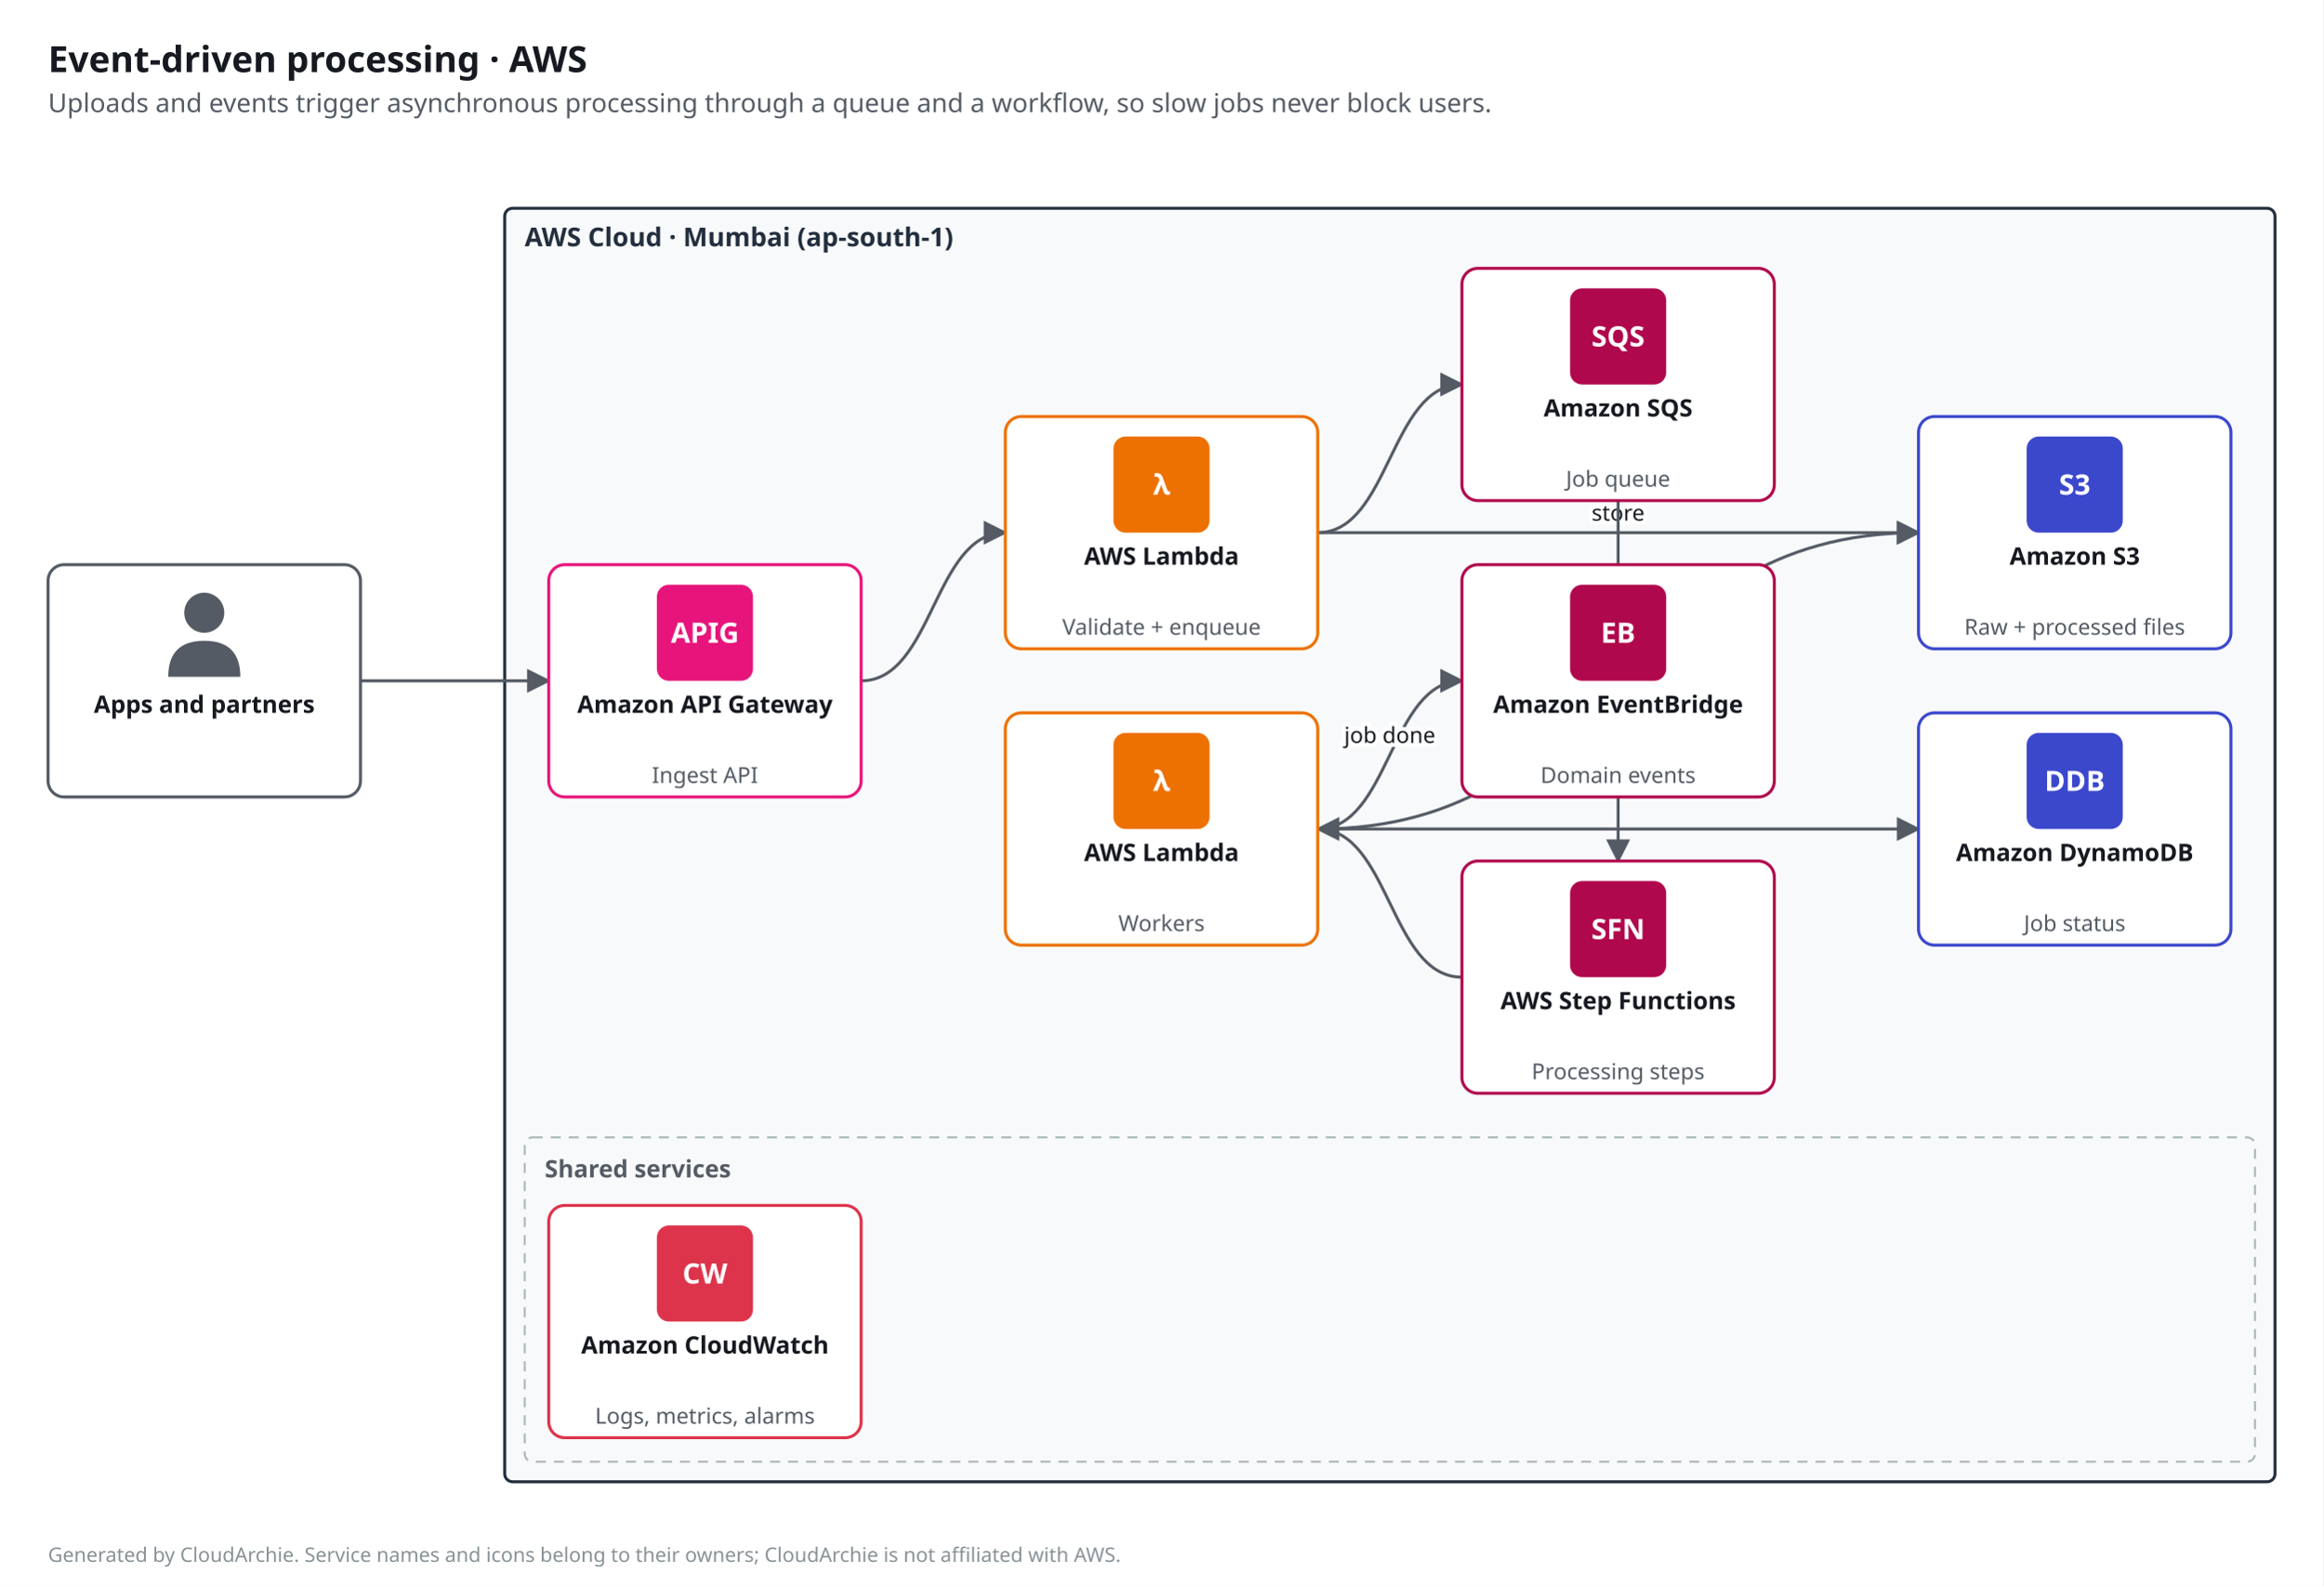
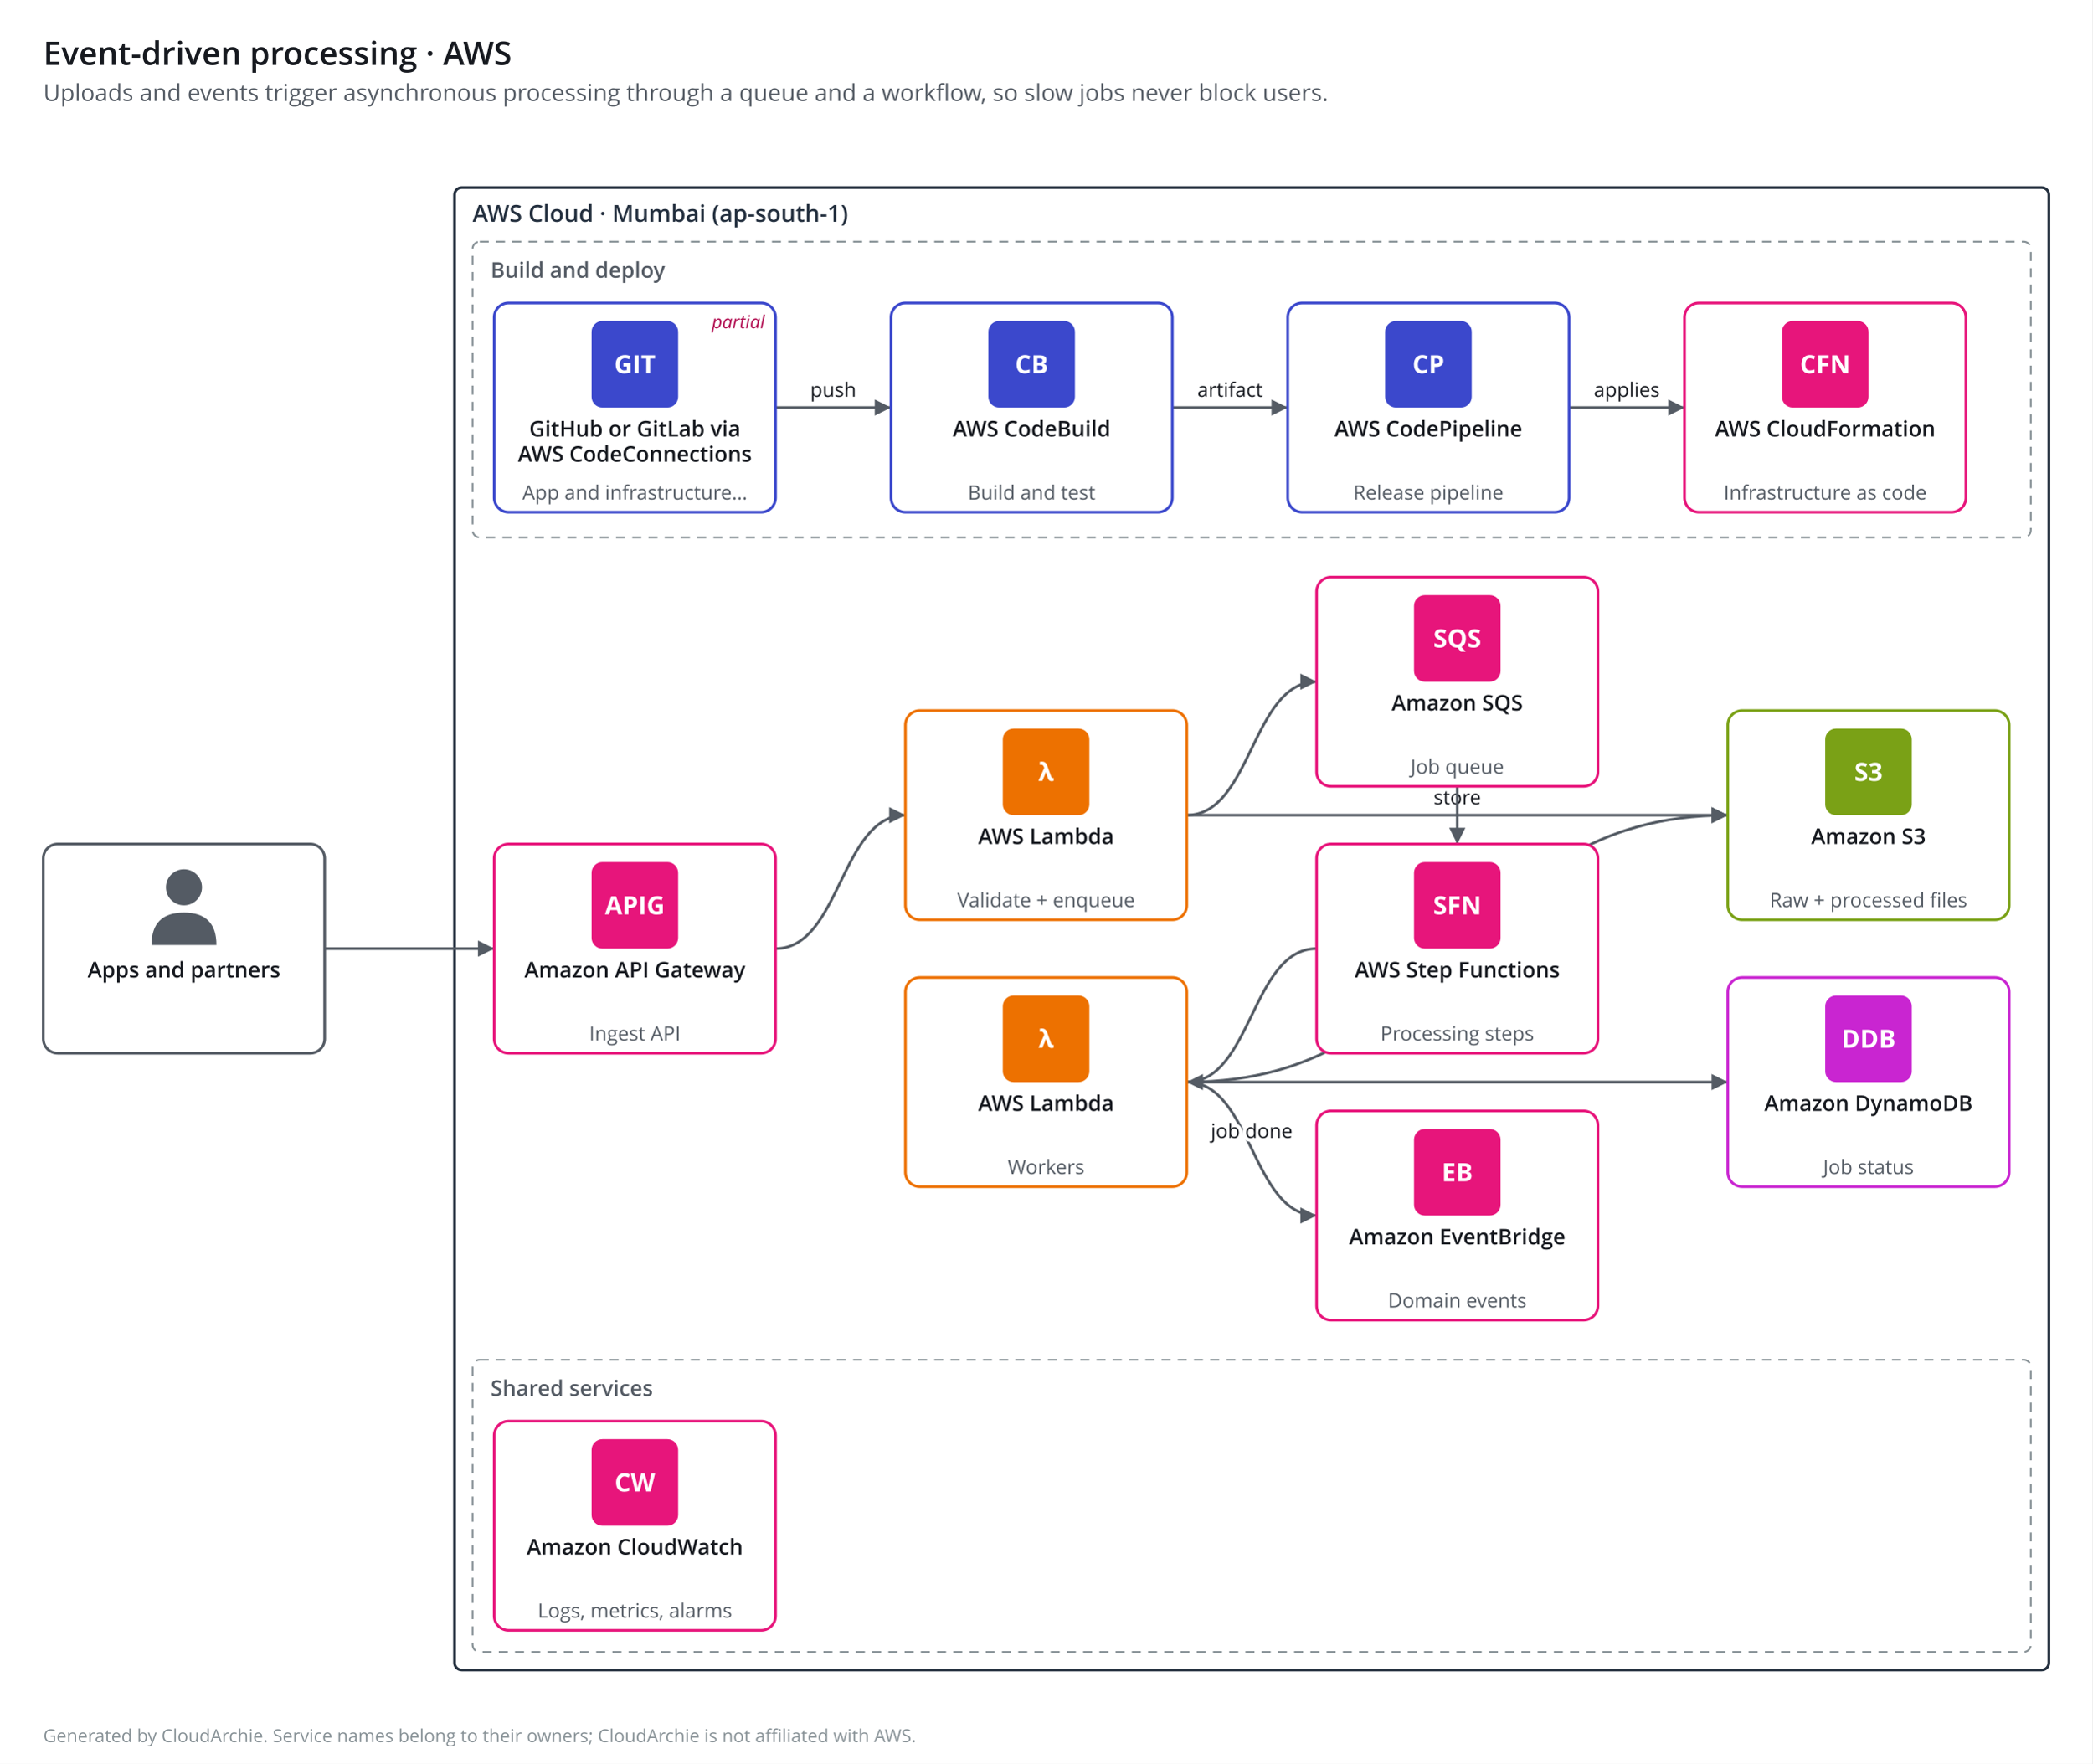
- <svg xmlns="http://www.w3.org/2000/svg" width="1160" height="792" viewBox="0 0 1160 792" role="img" aria-label="Event-driven processing on AWS">
-   <style>.bg{fill:#ffffff}
- .title{font:600 18px sans-serif;fill:#16191f}
- .subtitle{font:13px sans-serif;fill:#545b64}
- .cloud{fill:#f8f9fa;stroke:#232f3e;stroke-width:1.5}
- .cloud-label{font:600 13px sans-serif;fill:#232f3e}
- .band{fill:none;stroke:#aab7b8;stroke-dasharray:5 4}
- .band-label{font:600 12px sans-serif;fill:#545b64}
- .node-box{fill:#ffffff;stroke-width:1.5}
- .badge{font:700 14px sans-serif;fill:#ffffff}
- .service{font:600 12px sans-serif;fill:#16191f}
- .label{font:11px sans-serif;fill:#545b64}
- .fidelity{font:italic 10px sans-serif;fill:#b0084d}
- .edge{fill:none;stroke:#545b64;stroke-width:1.5}
- .edge-label{font:11px sans-serif;fill:#16191f;paint-order:stroke;stroke:#ffffff;stroke-width:4}
- .footer{font:10px sans-serif;fill:#879196}</style>
-   <defs>
-     <marker id="arrow" viewBox="0 0 10 10" refX="9" refY="5" markerWidth="8" markerHeight="8" orient="auto-start-reverse">
-       <path d="M0,0 L10,5 L0,10 z" fill="#545b64" />
-     </marker>
-   </defs>
-   <rect class="bg" width="1160" height="792" />
-   <text class="title" x="24" y="36">Event-driven processing · AWS</text>
-   <text class="subtitle" x="24" y="56">Uploads and events trigger asynchronous processing through a queue and a workflow, so slow jobs never block users.</text>
-   <rect class="cloud" x="252" y="104" width="884" height="636" rx="4" />
-   <text class="cloud-label" x="262" y="123">AWS Cloud · Mumbai (ap-south-1)</text>
-   <rect class="band" x="262" y="568" width="864" height="162" rx="4" />
-   <text class="band-label" x="272" y="588">Shared services</text>
-   <path class="edge" d="M180,340 C227,340 227,340 274,340" marker-end="url(#arrow)" />
-   <path class="edge" d="M430,340 C466,340 466,266 502,266" marker-end="url(#arrow)" />
-   <path class="edge" d="M658,266 C808,266 808,266 958,266" marker-end="url(#arrow)" />
-   <text class="edge-label" x="808" y="260" text-anchor="middle">store</text>
-   <path class="edge" d="M658,266 C694,266 694,192 730,192" marker-end="url(#arrow)" />
-   <path class="edge" d="M808,250 C808,340 808,340 808,430" marker-end="url(#arrow)" />
-   <path class="edge" d="M730,488 C694,488 694,414 658,414" marker-end="url(#arrow)" />
-   <path class="edge" d="M658,414 C808,414 808,266 958,266" marker-end="url(#arrow)" />
-   <path class="edge" d="M658,414 C808,414 808,414 958,414" marker-end="url(#arrow)" />
-   <path class="edge" d="M658,414 C694,414 694,340 730,340" marker-end="url(#arrow)" />
-   <text class="edge-label" x="694" y="371" text-anchor="middle">job done</text>
-   <g class="node" data-id="producers" data-capability="client">
-     <rect class="node-box" x="24" y="282" width="156" height="116" rx="8" style="stroke:#545B64" />
+ <svg xmlns="http://www.w3.org/2000/svg" class="ca-diagram ca-aws" width="1160" height="978" viewBox="0 0 1160 978" role="img" aria-label="Event-driven processing on AWS">
+   <style>.ca-aws{font-family:'Open Sans', 'Helvetica Neue', Arial, sans-serif}
+ .ca-aws .ca-bg{fill:#ffffff}
+ .ca-aws .ca-title{font-size:18px;font-weight:600;fill:#16191f}
+ .ca-aws .ca-subtitle{font-size:13px;fill:#545b64}
+ .ca-aws .ca-cloud{fill:#FFFFFF;stroke:#232F3E;stroke-width:1.5;}
+ .ca-aws .ca-cloud-label{font-size:13px;font-weight:600;fill:#232F3E}
+ .ca-aws .ca-band{fill:none;stroke:#879196;stroke-dasharray:5 4}
+ .ca-aws .ca-band-label{font-size:12px;font-weight:600;fill:#545B64}
+ .ca-aws .ca-node-box{fill:#ffffff;stroke-width:1.5}
+ .ca-aws .ca-badge{font-size:14px;font-weight:700;fill:#ffffff}
+ .ca-aws .ca-service{font-size:12px;font-weight:600;fill:#16191f}
+ .ca-aws .ca-label{font-size:11px;fill:#545b64}
+ .ca-aws .ca-fidelity{font-size:10px;font-style:italic;fill:#b0084d}
+ .ca-aws .ca-edge{fill:none;stroke:#545B64;stroke-width:1.5}
+ .ca-aws .ca-arrow{fill:#545B64}
+ .ca-aws .ca-edge-label{font-size:11px;fill:#16191f;paint-order:stroke;stroke:#ffffff;stroke-width:4}
+ .ca-aws .ca-footer{font-size:10px;fill:#879196}</style>
+   <rect class="ca-bg" width="1160" height="978" />
+   <text class="ca-title" x="24" y="36">Event-driven processing · AWS</text>
+   <text class="ca-subtitle" x="24" y="56">Uploads and events trigger asynchronous processing through a queue and a workflow, so slow jobs never block users.</text>
+   <rect class="ca-cloud" x="252" y="104" width="884" height="822" rx="4" />
+   <text class="ca-cloud-label" x="262" y="123">AWS Cloud · Mumbai (ap-south-1)</text>
+   <rect class="ca-band" x="262" y="134" width="864" height="164" rx="4" />
+   <text class="ca-band-label" x="272" y="154">Build and deploy</text>
+   <rect class="ca-band" x="262" y="754" width="864" height="162" rx="4" />
+   <text class="ca-band-label" x="272" y="774">Shared services</text>
+   <path class="ca-edge" data-from="producers" data-to="api" d="M180,526 C227,526 227,526 274,526" />
+   <polygon class="ca-arrow" data-from="producers" data-to="api" points="274,526 265,521.5 265,530.5" />
+   <path class="ca-edge" data-from="api" data-to="ingest" d="M430,526 C466,526 466,452 502,452" />
+   <polygon class="ca-arrow" data-from="api" data-to="ingest" points="502,452 493,447.5 493,456.5" />
+   <path class="ca-edge" data-from="ingest" data-to="raw" d="M658,452 C808,452 808,452 958,452" />
+   <polygon class="ca-arrow" data-from="ingest" data-to="raw" points="958,452 949,447.5 949,456.5" />
+   <text class="ca-edge-label" data-from="ingest" data-to="raw" x="808" y="446" text-anchor="middle">store</text>
+   <path class="ca-edge" data-from="ingest" data-to="queue" d="M658,452 C694,452 694,378 730,378" />
+   <polygon class="ca-arrow" data-from="ingest" data-to="queue" points="730,378 721,373.5 721,382.5" />
+   <path class="ca-edge" data-from="queue" data-to="workflow" d="M808,436 C808,452 808,452 808,468" />
+   <polygon class="ca-arrow" data-from="queue" data-to="workflow" points="808,468 803.5,459 812.5,459" />
+   <path class="ca-edge" data-from="workflow" data-to="workers" d="M730,526 C694,526 694,600 658,600" />
+   <polygon class="ca-arrow" data-from="workflow" data-to="workers" points="658,600 667,595.5 667,604.5" />
+   <path class="ca-edge" data-from="workers" data-to="raw" d="M658,600 C808,600 808,452 958,452" />
+   <polygon class="ca-arrow" data-from="workers" data-to="raw" points="958,452 949,447.5 949,456.5" />
+   <path class="ca-edge" data-from="workers" data-to="state" d="M658,600 C808,600 808,600 958,600" />
+   <polygon class="ca-arrow" data-from="workers" data-to="state" points="958,600 949,595.5 949,604.5" />
+   <path class="ca-edge" data-from="workers" data-to="events" d="M658,600 C694,600 694,674 730,674" />
+   <polygon class="ca-arrow" data-from="workers" data-to="events" points="730,674 721,669.5 721,678.5" />
+   <text class="ca-edge-label" data-from="workers" data-to="events" x="694" y="631" text-anchor="middle">job done</text>
+   <path class="ca-edge" data-from="repo" data-to="build" d="M430,226 C462,226 462,226 494,226" />
+   <polygon class="ca-arrow" data-from="repo" data-to="build" points="494,226 485,221.5 485,230.5" />
+   <text class="ca-edge-label" data-from="repo" data-to="build" x="462" y="220" text-anchor="middle">push</text>
+   <path class="ca-edge" data-from="build" data-to="deploy" d="M650,226 C682,226 682,226 714,226" />
+   <polygon class="ca-arrow" data-from="build" data-to="deploy" points="714,226 705,221.5 705,230.5" />
+   <text class="ca-edge-label" data-from="build" data-to="deploy" x="682" y="220" text-anchor="middle">artifact</text>
+   <path class="ca-edge" data-from="deploy" data-to="infra-code" d="M870,226 C902,226 902,226 934,226" />
+   <polygon class="ca-arrow" data-from="deploy" data-to="infra-code" points="934,226 925,221.5 925,230.5" />
+   <text class="ca-edge-label" data-from="deploy" data-to="infra-code" x="902" y="220" text-anchor="middle">applies</text>
+   <g class="node" data-id="producers" data-capability="client" data-stage="users">
+     <rect class="ca-node-box" x="24" y="468" width="156" height="116" rx="8" style="stroke:#545B64" />
    <g fill="#545B64">
-       <circle cx="102" cy="306" r="10" />
-       <path d="M84,338 Q84,320 102,320 Q120,320 120,338 Z" />
+       <circle cx="102" cy="492" r="10" />
+       <path d="M84,524 Q84,506 102,506 Q120,506 120,524 Z" />
    </g>
-     <text class="service" x="102" y="356" text-anchor="middle">Apps and partners</text>
+     <text class="ca-service" x="102" y="542" text-anchor="middle">Apps and partners</text>
  </g>
-   <g class="node" data-id="api" data-capability="api-gateway">
-     <rect class="node-box" x="274" y="282" width="156" height="116" rx="8" style="stroke:#E7157B" />
-     <rect x="328" y="292" width="48" height="48" rx="6" fill="#E7157B" />
-     <text class="badge" x="352" y="321" text-anchor="middle">APIG</text>
-     <text class="service" x="352" y="356" text-anchor="middle">Amazon API Gateway</text>
-     <text class="label" x="352" y="391" text-anchor="middle">Ingest API</text>
+   <g class="node" data-id="api" data-capability="api-gateway" data-stage="serve">
+     <rect class="ca-node-box" x="274" y="468" width="156" height="116" rx="8" style="stroke:#E7157B" />
+     <rect x="328" y="478" width="48" height="48" rx="6" fill="#E7157B" />
+     <text class="ca-badge" x="352" y="507" text-anchor="middle">APIG</text>
+     <text class="ca-service" x="352" y="542" text-anchor="middle">Amazon API Gateway</text>
+     <text class="ca-label" x="352" y="577" text-anchor="middle">Ingest API</text>
  </g>
-   <g class="node" data-id="ingest" data-capability="serverless-function">
-     <rect class="node-box" x="502" y="208" width="156" height="116" rx="8" style="stroke:#ED7100" />
-     <rect x="556" y="218" width="48" height="48" rx="6" fill="#ED7100" />
-     <text class="badge" x="580" y="247" text-anchor="middle">λ</text>
-     <text class="service" x="580" y="282" text-anchor="middle">AWS Lambda</text>
-     <text class="label" x="580" y="317" text-anchor="middle">Validate + enqueue</text>
+   <g class="node" data-id="ingest" data-capability="serverless-function" data-stage="run">
+     <rect class="ca-node-box" x="502" y="394" width="156" height="116" rx="8" style="stroke:#ED7100" />
+     <rect x="556" y="404" width="48" height="48" rx="6" fill="#ED7100" />
+     <text class="ca-badge" x="580" y="433" text-anchor="middle">λ</text>
+     <text class="ca-service" x="580" y="468" text-anchor="middle">AWS Lambda</text>
+     <text class="ca-label" x="580" y="503" text-anchor="middle">Validate + enqueue</text>
  </g>
-   <g class="node" data-id="queue" data-capability="message-queue">
-     <rect class="node-box" x="730" y="134" width="156" height="116" rx="8" style="stroke:#B0084D" />
-     <rect x="784" y="144" width="48" height="48" rx="6" fill="#B0084D" />
-     <text class="badge" x="808" y="173" text-anchor="middle">SQS</text>
-     <text class="service" x="808" y="208" text-anchor="middle">Amazon SQS</text>
-     <text class="label" x="808" y="243" text-anchor="middle">Job queue</text>
+   <g class="node" data-id="queue" data-capability="message-queue" data-stage="integrate">
+     <rect class="ca-node-box" x="730" y="320" width="156" height="116" rx="8" style="stroke:#E7157B" />
+     <rect x="784" y="330" width="48" height="48" rx="6" fill="#E7157B" />
+     <text class="ca-badge" x="808" y="359" text-anchor="middle">SQS</text>
+     <text class="ca-service" x="808" y="394" text-anchor="middle">Amazon SQS</text>
+     <text class="ca-label" x="808" y="429" text-anchor="middle">Job queue</text>
  </g>
-   <g class="node" data-id="events" data-capability="event-bus">
-     <rect class="node-box" x="730" y="282" width="156" height="116" rx="8" style="stroke:#B0084D" />
-     <rect x="784" y="292" width="48" height="48" rx="6" fill="#B0084D" />
-     <text class="badge" x="808" y="321" text-anchor="middle">EB</text>
-     <text class="service" x="808" y="356" text-anchor="middle">Amazon EventBridge</text>
-     <text class="label" x="808" y="391" text-anchor="middle">Domain events</text>
+   <g class="node" data-id="events" data-capability="event-bus" data-stage="integrate">
+     <rect class="ca-node-box" x="730" y="616" width="156" height="116" rx="8" style="stroke:#E7157B" />
+     <rect x="784" y="626" width="48" height="48" rx="6" fill="#E7157B" />
+     <text class="ca-badge" x="808" y="655" text-anchor="middle">EB</text>
+     <text class="ca-service" x="808" y="690" text-anchor="middle">Amazon EventBridge</text>
+     <text class="ca-label" x="808" y="725" text-anchor="middle">Domain events</text>
  </g>
-   <g class="node" data-id="workflow" data-capability="workflow">
-     <rect class="node-box" x="730" y="430" width="156" height="116" rx="8" style="stroke:#B0084D" />
-     <rect x="784" y="440" width="48" height="48" rx="6" fill="#B0084D" />
-     <text class="badge" x="808" y="469" text-anchor="middle">SFN</text>
-     <text class="service" x="808" y="504" text-anchor="middle">AWS Step Functions</text>
-     <text class="label" x="808" y="539" text-anchor="middle">Processing steps</text>
+   <g class="node" data-id="workflow" data-capability="workflow" data-stage="integrate">
+     <rect class="ca-node-box" x="730" y="468" width="156" height="116" rx="8" style="stroke:#E7157B" />
+     <rect x="784" y="478" width="48" height="48" rx="6" fill="#E7157B" />
+     <text class="ca-badge" x="808" y="507" text-anchor="middle">SFN</text>
+     <text class="ca-service" x="808" y="542" text-anchor="middle">AWS Step Functions</text>
+     <text class="ca-label" x="808" y="577" text-anchor="middle">Processing steps</text>
  </g>
-   <g class="node" data-id="workers" data-capability="serverless-function">
-     <rect class="node-box" x="502" y="356" width="156" height="116" rx="8" style="stroke:#ED7100" />
-     <rect x="556" y="366" width="48" height="48" rx="6" fill="#ED7100" />
-     <text class="badge" x="580" y="395" text-anchor="middle">λ</text>
-     <text class="service" x="580" y="430" text-anchor="middle">AWS Lambda</text>
-     <text class="label" x="580" y="465" text-anchor="middle">Workers</text>
+   <g class="node" data-id="workers" data-capability="serverless-function" data-stage="run">
+     <rect class="ca-node-box" x="502" y="542" width="156" height="116" rx="8" style="stroke:#ED7100" />
+     <rect x="556" y="552" width="48" height="48" rx="6" fill="#ED7100" />
+     <text class="ca-badge" x="580" y="581" text-anchor="middle">λ</text>
+     <text class="ca-service" x="580" y="616" text-anchor="middle">AWS Lambda</text>
+     <text class="ca-label" x="580" y="651" text-anchor="middle">Workers</text>
  </g>
-   <g class="node" data-id="raw" data-capability="object-storage">
-     <rect class="node-box" x="958" y="208" width="156" height="116" rx="8" style="stroke:#3B48CC" />
-     <rect x="1012" y="218" width="48" height="48" rx="6" fill="#3B48CC" />
-     <text class="badge" x="1036" y="247" text-anchor="middle">S3</text>
-     <text class="service" x="1036" y="282" text-anchor="middle">Amazon S3</text>
-     <text class="label" x="1036" y="317" text-anchor="middle">Raw + processed files</text>
+   <g class="node" data-id="raw" data-capability="object-storage" data-stage="store">
+     <rect class="ca-node-box" x="958" y="394" width="156" height="116" rx="8" style="stroke:#7AA116" />
+     <rect x="1012" y="404" width="48" height="48" rx="6" fill="#7AA116" />
+     <text class="ca-badge" x="1036" y="433" text-anchor="middle">S3</text>
+     <text class="ca-service" x="1036" y="468" text-anchor="middle">Amazon S3</text>
+     <text class="ca-label" x="1036" y="503" text-anchor="middle">Raw + processed files</text>
  </g>
-   <g class="node" data-id="state" data-capability="key-value-db">
-     <rect class="node-box" x="958" y="356" width="156" height="116" rx="8" style="stroke:#3B48CC" />
-     <rect x="1012" y="366" width="48" height="48" rx="6" fill="#3B48CC" />
-     <text class="badge" x="1036" y="395" text-anchor="middle">DDB</text>
-     <text class="service" x="1036" y="430" text-anchor="middle">Amazon DynamoDB</text>
-     <text class="label" x="1036" y="465" text-anchor="middle">Job status</text>
+   <g class="node" data-id="state" data-capability="key-value-db" data-stage="store">
+     <rect class="ca-node-box" x="958" y="542" width="156" height="116" rx="8" style="stroke:#C925D1" />
+     <rect x="1012" y="552" width="48" height="48" rx="6" fill="#C925D1" />
+     <text class="ca-badge" x="1036" y="581" text-anchor="middle">DDB</text>
+     <text class="ca-service" x="1036" y="616" text-anchor="middle">Amazon DynamoDB</text>
+     <text class="ca-label" x="1036" y="651" text-anchor="middle">Job status</text>
  </g>
-   <g class="node" data-id="logs" data-capability="monitoring">
-     <rect class="node-box" x="274" y="602" width="156" height="116" rx="8" style="stroke:#DD344C" />
-     <rect x="328" y="612" width="48" height="48" rx="6" fill="#DD344C" />
-     <text class="badge" x="352" y="641" text-anchor="middle">CW</text>
-     <text class="service" x="352" y="676" text-anchor="middle">Amazon CloudWatch</text>
-     <text class="label" x="352" y="711" text-anchor="middle">Logs, metrics, alarms</text>
+   <g class="node" data-id="logs" data-capability="monitoring" data-stage="operate">
+     <rect class="ca-node-box" x="274" y="788" width="156" height="116" rx="8" style="stroke:#E7157B" />
+     <rect x="328" y="798" width="48" height="48" rx="6" fill="#E7157B" />
+     <text class="ca-badge" x="352" y="827" text-anchor="middle">CW</text>
+     <text class="ca-service" x="352" y="862" text-anchor="middle">Amazon CloudWatch</text>
+     <text class="ca-label" x="352" y="897" text-anchor="middle">Logs, metrics, alarms</text>
  </g>
-   <text class="footer" x="24" y="780">Generated by CloudArchie. Service names and icons belong to their owners; CloudArchie is not affiliated with AWS.</text>
+   <g class="node" data-id="repo" data-capability="source-control" data-stage="code">
+     <rect class="ca-node-box" x="274" y="168" width="156" height="116" rx="8" style="stroke:#3B48CC" />
+     <rect x="328" y="178" width="48" height="48" rx="6" fill="#3B48CC" />
+     <text class="ca-badge" x="352" y="207" text-anchor="middle">GIT</text>
+     <text class="ca-service" x="352" y="242" text-anchor="middle">GitHub or GitLab via</text>
+     <text class="ca-service" x="352" y="256" text-anchor="middle">AWS CodeConnections</text>
+     <text class="ca-label" x="352" y="277" text-anchor="middle">App and infrastructure…</text>
+     <text class="ca-fidelity" x="424" y="182" text-anchor="end">partial</text>
+   </g>
+   <g class="node" data-id="build" data-capability="ci-build" data-stage="build">
+     <rect class="ca-node-box" x="494" y="168" width="156" height="116" rx="8" style="stroke:#3B48CC" />
+     <rect x="548" y="178" width="48" height="48" rx="6" fill="#3B48CC" />
+     <text class="ca-badge" x="572" y="207" text-anchor="middle">CB</text>
+     <text class="ca-service" x="572" y="242" text-anchor="middle">AWS CodeBuild</text>
+     <text class="ca-label" x="572" y="277" text-anchor="middle">Build and test</text>
+   </g>
+   <g class="node" data-id="deploy" data-capability="cd-deploy" data-stage="ship">
+     <rect class="ca-node-box" x="714" y="168" width="156" height="116" rx="8" style="stroke:#3B48CC" />
+     <rect x="768" y="178" width="48" height="48" rx="6" fill="#3B48CC" />
+     <text class="ca-badge" x="792" y="207" text-anchor="middle">CP</text>
+     <text class="ca-service" x="792" y="242" text-anchor="middle">AWS CodePipeline</text>
+     <text class="ca-label" x="792" y="277" text-anchor="middle">Release pipeline</text>
+   </g>
+   <g class="node" data-id="infra-code" data-capability="iac" data-stage="code">
+     <rect class="ca-node-box" x="934" y="168" width="156" height="116" rx="8" style="stroke:#E7157B" />
+     <rect x="988" y="178" width="48" height="48" rx="6" fill="#E7157B" />
+     <text class="ca-badge" x="1012" y="207" text-anchor="middle">CFN</text>
+     <text class="ca-service" x="1012" y="242" text-anchor="middle">AWS CloudFormation</text>
+     <text class="ca-label" x="1012" y="277" text-anchor="middle">Infrastructure as code</text>
+   </g>
+   <text class="ca-footer" x="24" y="966">Generated by CloudArchie. Service names belong to their owners; CloudArchie is not affiliated with AWS.</text>
</svg>
